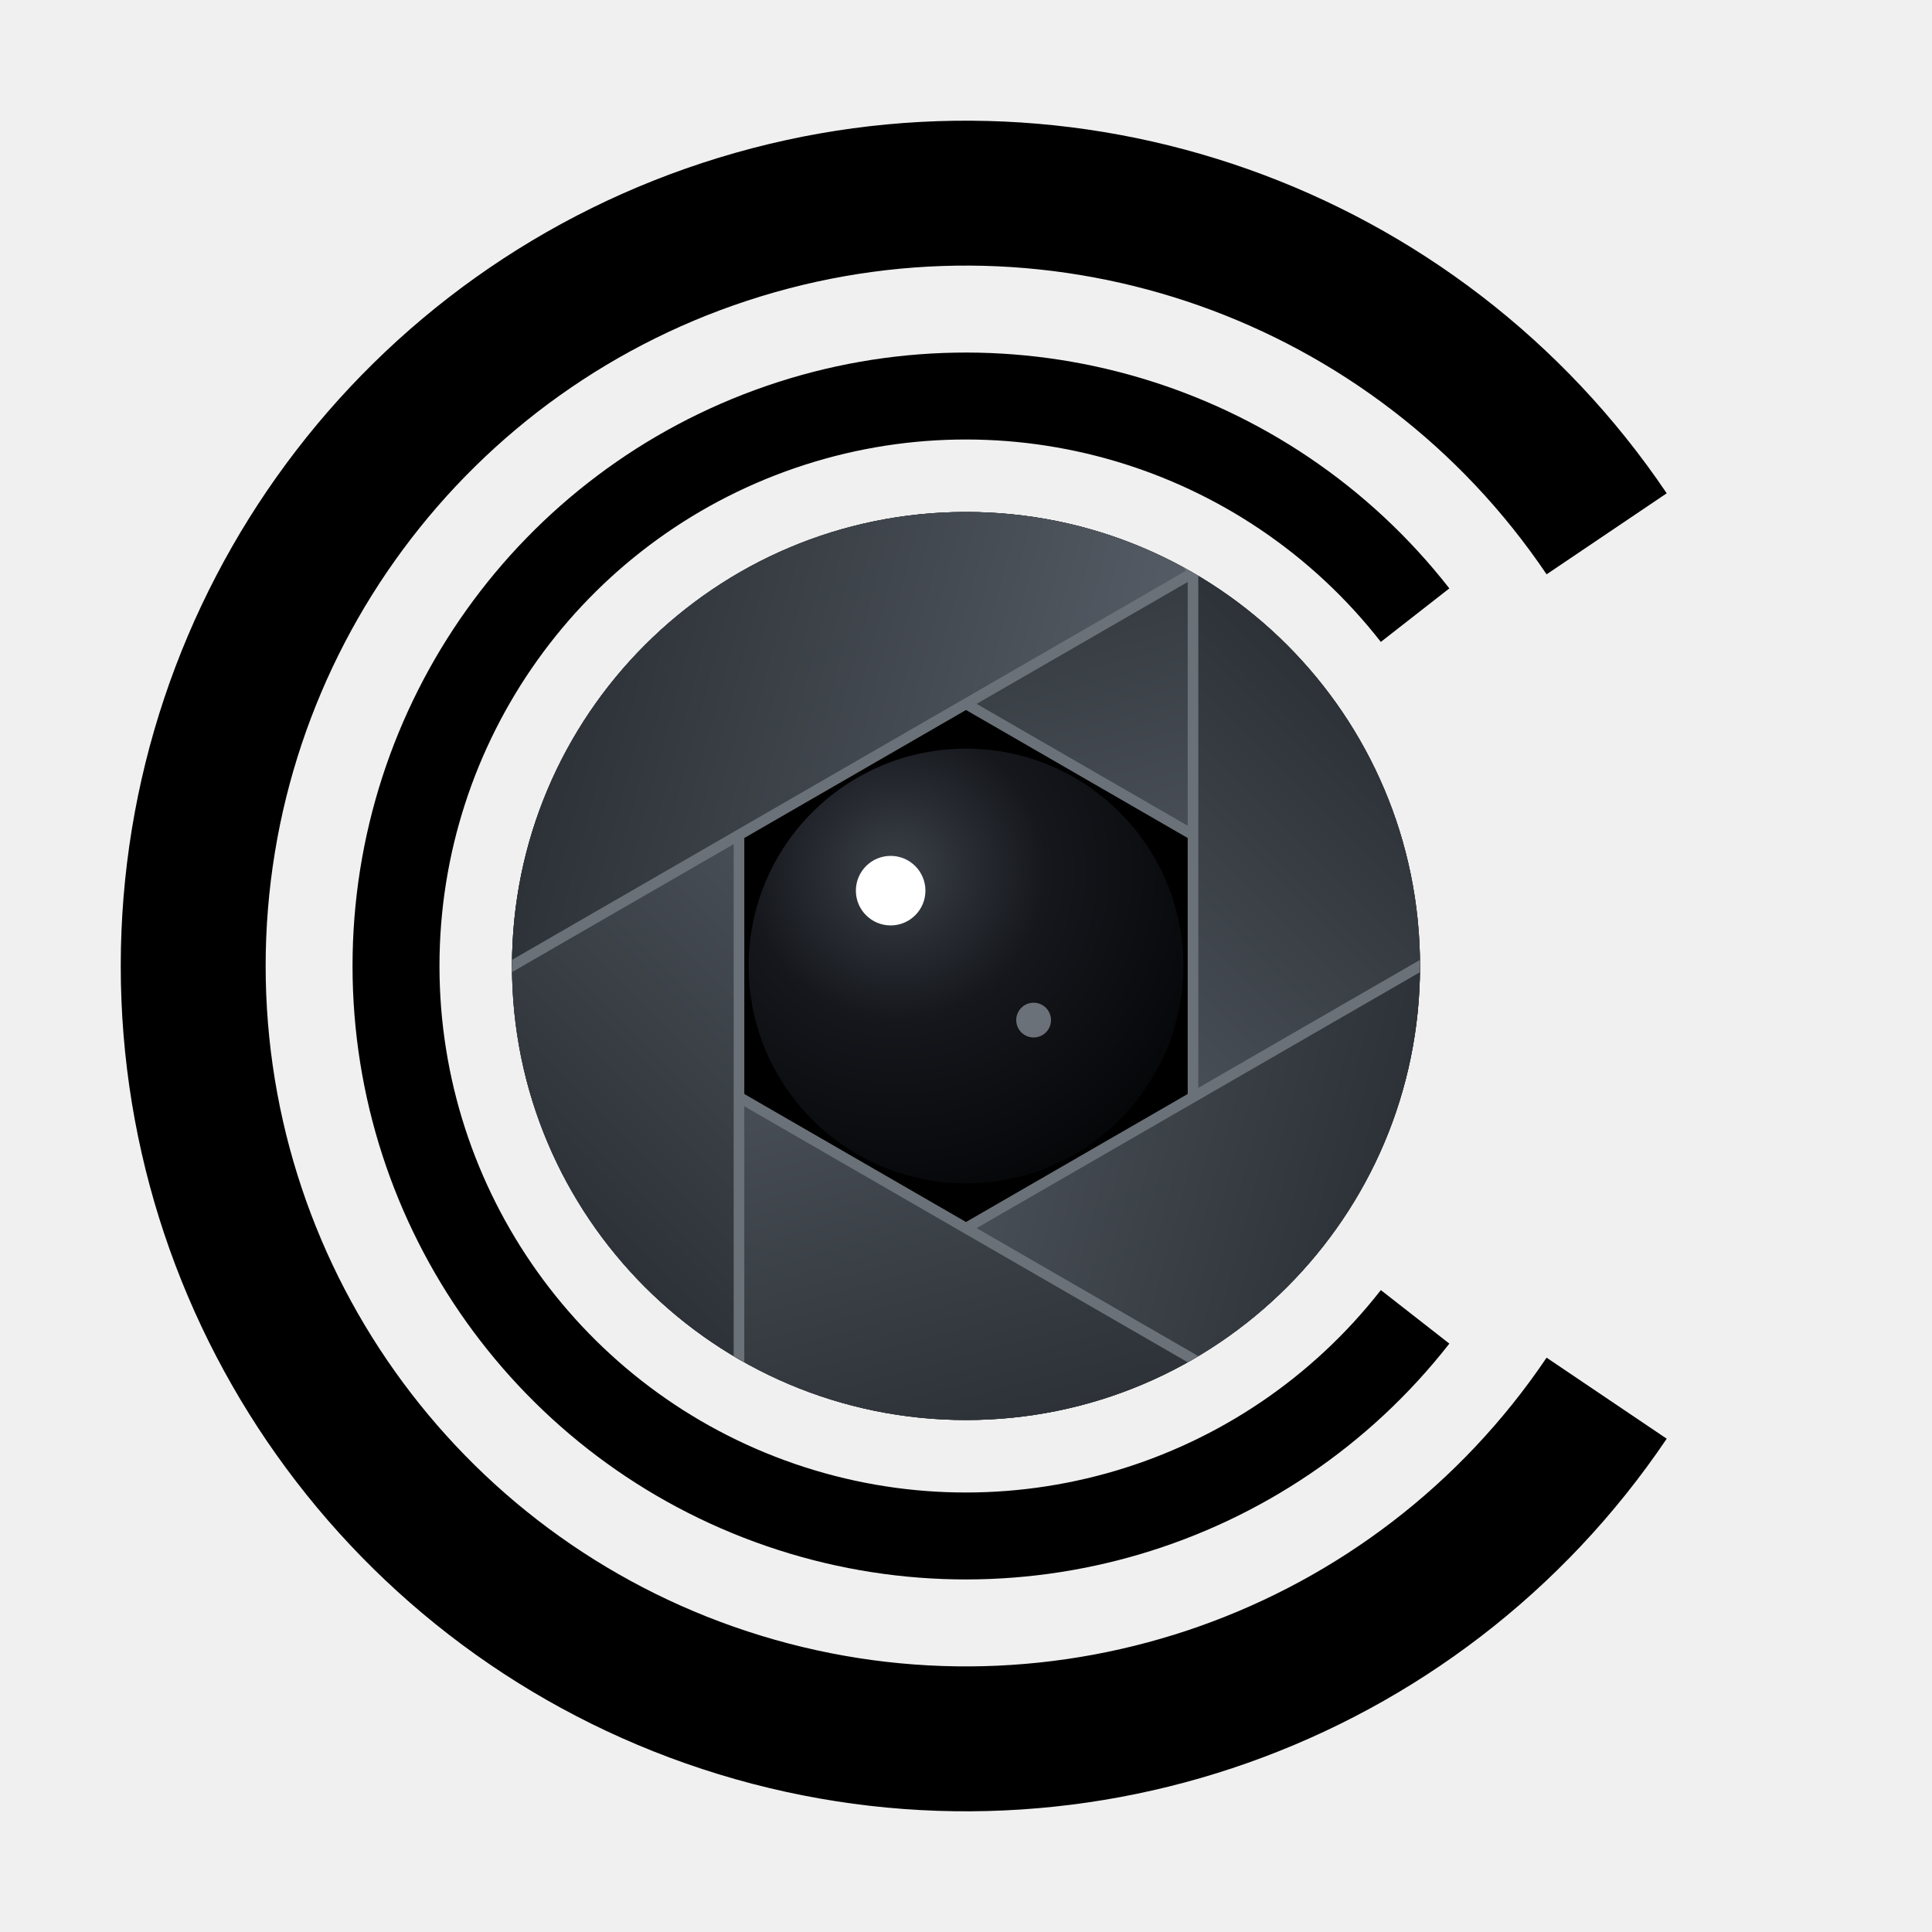
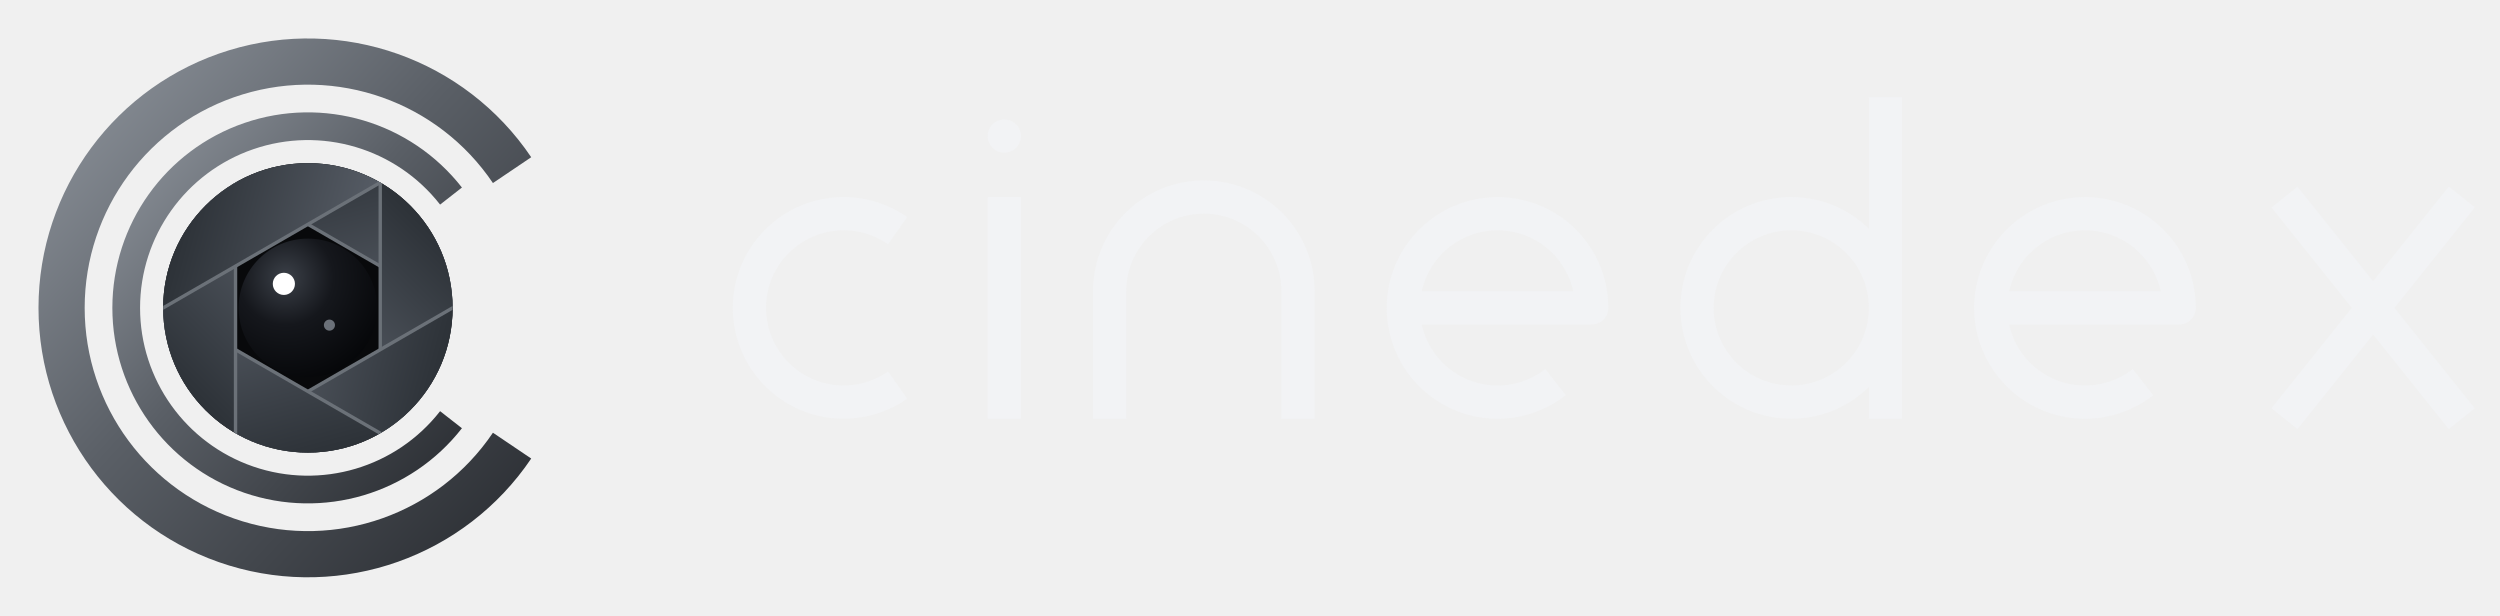
- <svg xmlns="http://www.w3.org/2000/svg" viewBox="0 0 200 200" style="color-scheme: light dark" role="img" aria-label="Cinedex">
+ <svg xmlns="http://www.w3.org/2000/svg" viewBox="0 0 812 200" width="812" height="200" role="img" aria-label="Cinedex">
  <defs>
    <linearGradient id="cdxRing" x1="0" y1="0" x2="1" y2="1">
-       <stop offset="0" stop-color="light-dark(#16171B, #8E949C)" />
-       <stop offset=".45" stop-color="light-dark(#16171B, #5A5F66)" />
-       <stop offset="1" stop-color="light-dark(#16171B, #2A2D32)" />
+       <stop offset="0" stop-color="#8E949C" />
+       <stop offset=".45" stop-color="#5A5F66" />
+       <stop offset="1" stop-color="#2A2D32" />
    </linearGradient>
    <linearGradient id="cdxBlade" gradientUnits="userSpaceOnUse" x1="0" y1="0" x2="-72" y2="-72">
      <stop offset="0" stop-color="#565C65" />
      <stop offset=".55" stop-color="#2F343A" />
      <stop offset="1" stop-color="#14171B" />
    </linearGradient>
    <radialGradient id="cdxDome" cx=".34" cy=".28" r=".82">
      <stop offset="0" stop-color="#3B4048" />
      <stop offset=".42" stop-color="#15171C" />
      <stop offset="1" stop-color="#040507" />
    </radialGradient>
    <clipPath id="cdxIris" clipPathUnits="userSpaceOnUse">
      <circle cx="100" cy="100" r="47" />
    </clipPath>
  </defs>
-   <circle cx="100" cy="100" r="47" fill="light-dark(#16171B, #08090B)" />
+   <circle cx="100" cy="100" r="47" fill="#08090B" />
  <circle cx="100" cy="100" r="22.5" fill="url(#cdxDome)" />
  <circle cx="92.2" cy="92.2" r="3.6" fill="#fff" />
  <circle cx="107" cy="105.6" r="1.8" fill="#8A9099" opacity=".75" />
  <g clip-path="url(#cdxIris)" fill="url(#cdxBlade)" stroke="#6B7178" stroke-width="1.1">
    <g transform="translate(100,100) rotate(0) translate(47,0)">
      <g transform="rotate(30)">
        <path d="M0 0L-150 0L-150 -150L0 -150Z" />
      </g>
    </g>
    <g transform="translate(100,100) rotate(60) translate(47,0)">
      <g transform="rotate(30)">
        <path d="M0 0L-150 0L-150 -150L0 -150Z" />
      </g>
    </g>
    <g transform="translate(100,100) rotate(120) translate(47,0)">
      <g transform="rotate(30)">
        <path d="M0 0L-150 0L-150 -150L0 -150Z" />
      </g>
    </g>
    <g transform="translate(100,100) rotate(180) translate(47,0)">
      <g transform="rotate(30)">
        <path d="M0 0L-150 0L-150 -150L0 -150Z" />
      </g>
    </g>
    <g transform="translate(100,100) rotate(240) translate(47,0)">
      <g transform="rotate(30)">
        <path d="M0 0L-150 0L-150 -150L0 -150Z" />
      </g>
    </g>
    <g transform="translate(100,100) rotate(300) translate(47,0)">
      <g transform="rotate(30)">
        <path d="M0 0L-150 0L-150 -150L0 -150Z" />
      </g>
    </g>
  </g>
  <g fill="none" stroke="url(#cdxRing)" stroke-linecap="butt">
    <path d="M166.32 55.26A80 80 0 1 0 166.32 144.74" stroke-width="15" />
    <path d="M146.49 63.68A59 59 0 1 0 146.49 136.32" stroke-width="9" />
  </g>
+   <g transform="translate(238,136) scale(1.8)" color="#F2F3F5">
+     <g fill="none" stroke="currentColor" stroke-width="6" stroke-linecap="butt" stroke-linejoin="round">
+       <g transform="translate(0,0)">
+         <path d="M29.75 -33.93A17 17 0 1 0 29.75 -6.07" />
+       </g>
+       <g transform="translate(46,0)">
+         <path d="M3 0L3 -40" />
+         <circle cx="3" cy="-51" r="3" fill="currentColor" stroke="none" />
+       </g>
+       <g transform="translate(65,0)">
+         <path d="M3 0L3 -23A17 17 0 0 1 37 -23L37 0" />
+       </g>
+       <g transform="translate(118,0)">
+         <path d="M3 -20L37 -20A17 17 0 1 0 30.47 -6.6" />
+       </g>
+       <g transform="translate(171,0)">
+         <path d="M37 -58L37 0" />
+         <circle cx="20" cy="-20" r="17" />
+       </g>
+       <g transform="translate(224,0)">
+         <path d="M3 -20L37 -20A17 17 0 1 0 30.47 -6.6" />
+       </g>
+       <g transform="translate(277,0)">
+         <path d="M3 0L35 -40M3 -40L35 0" />
+       </g>
+     </g>
+   </g>
</svg>
